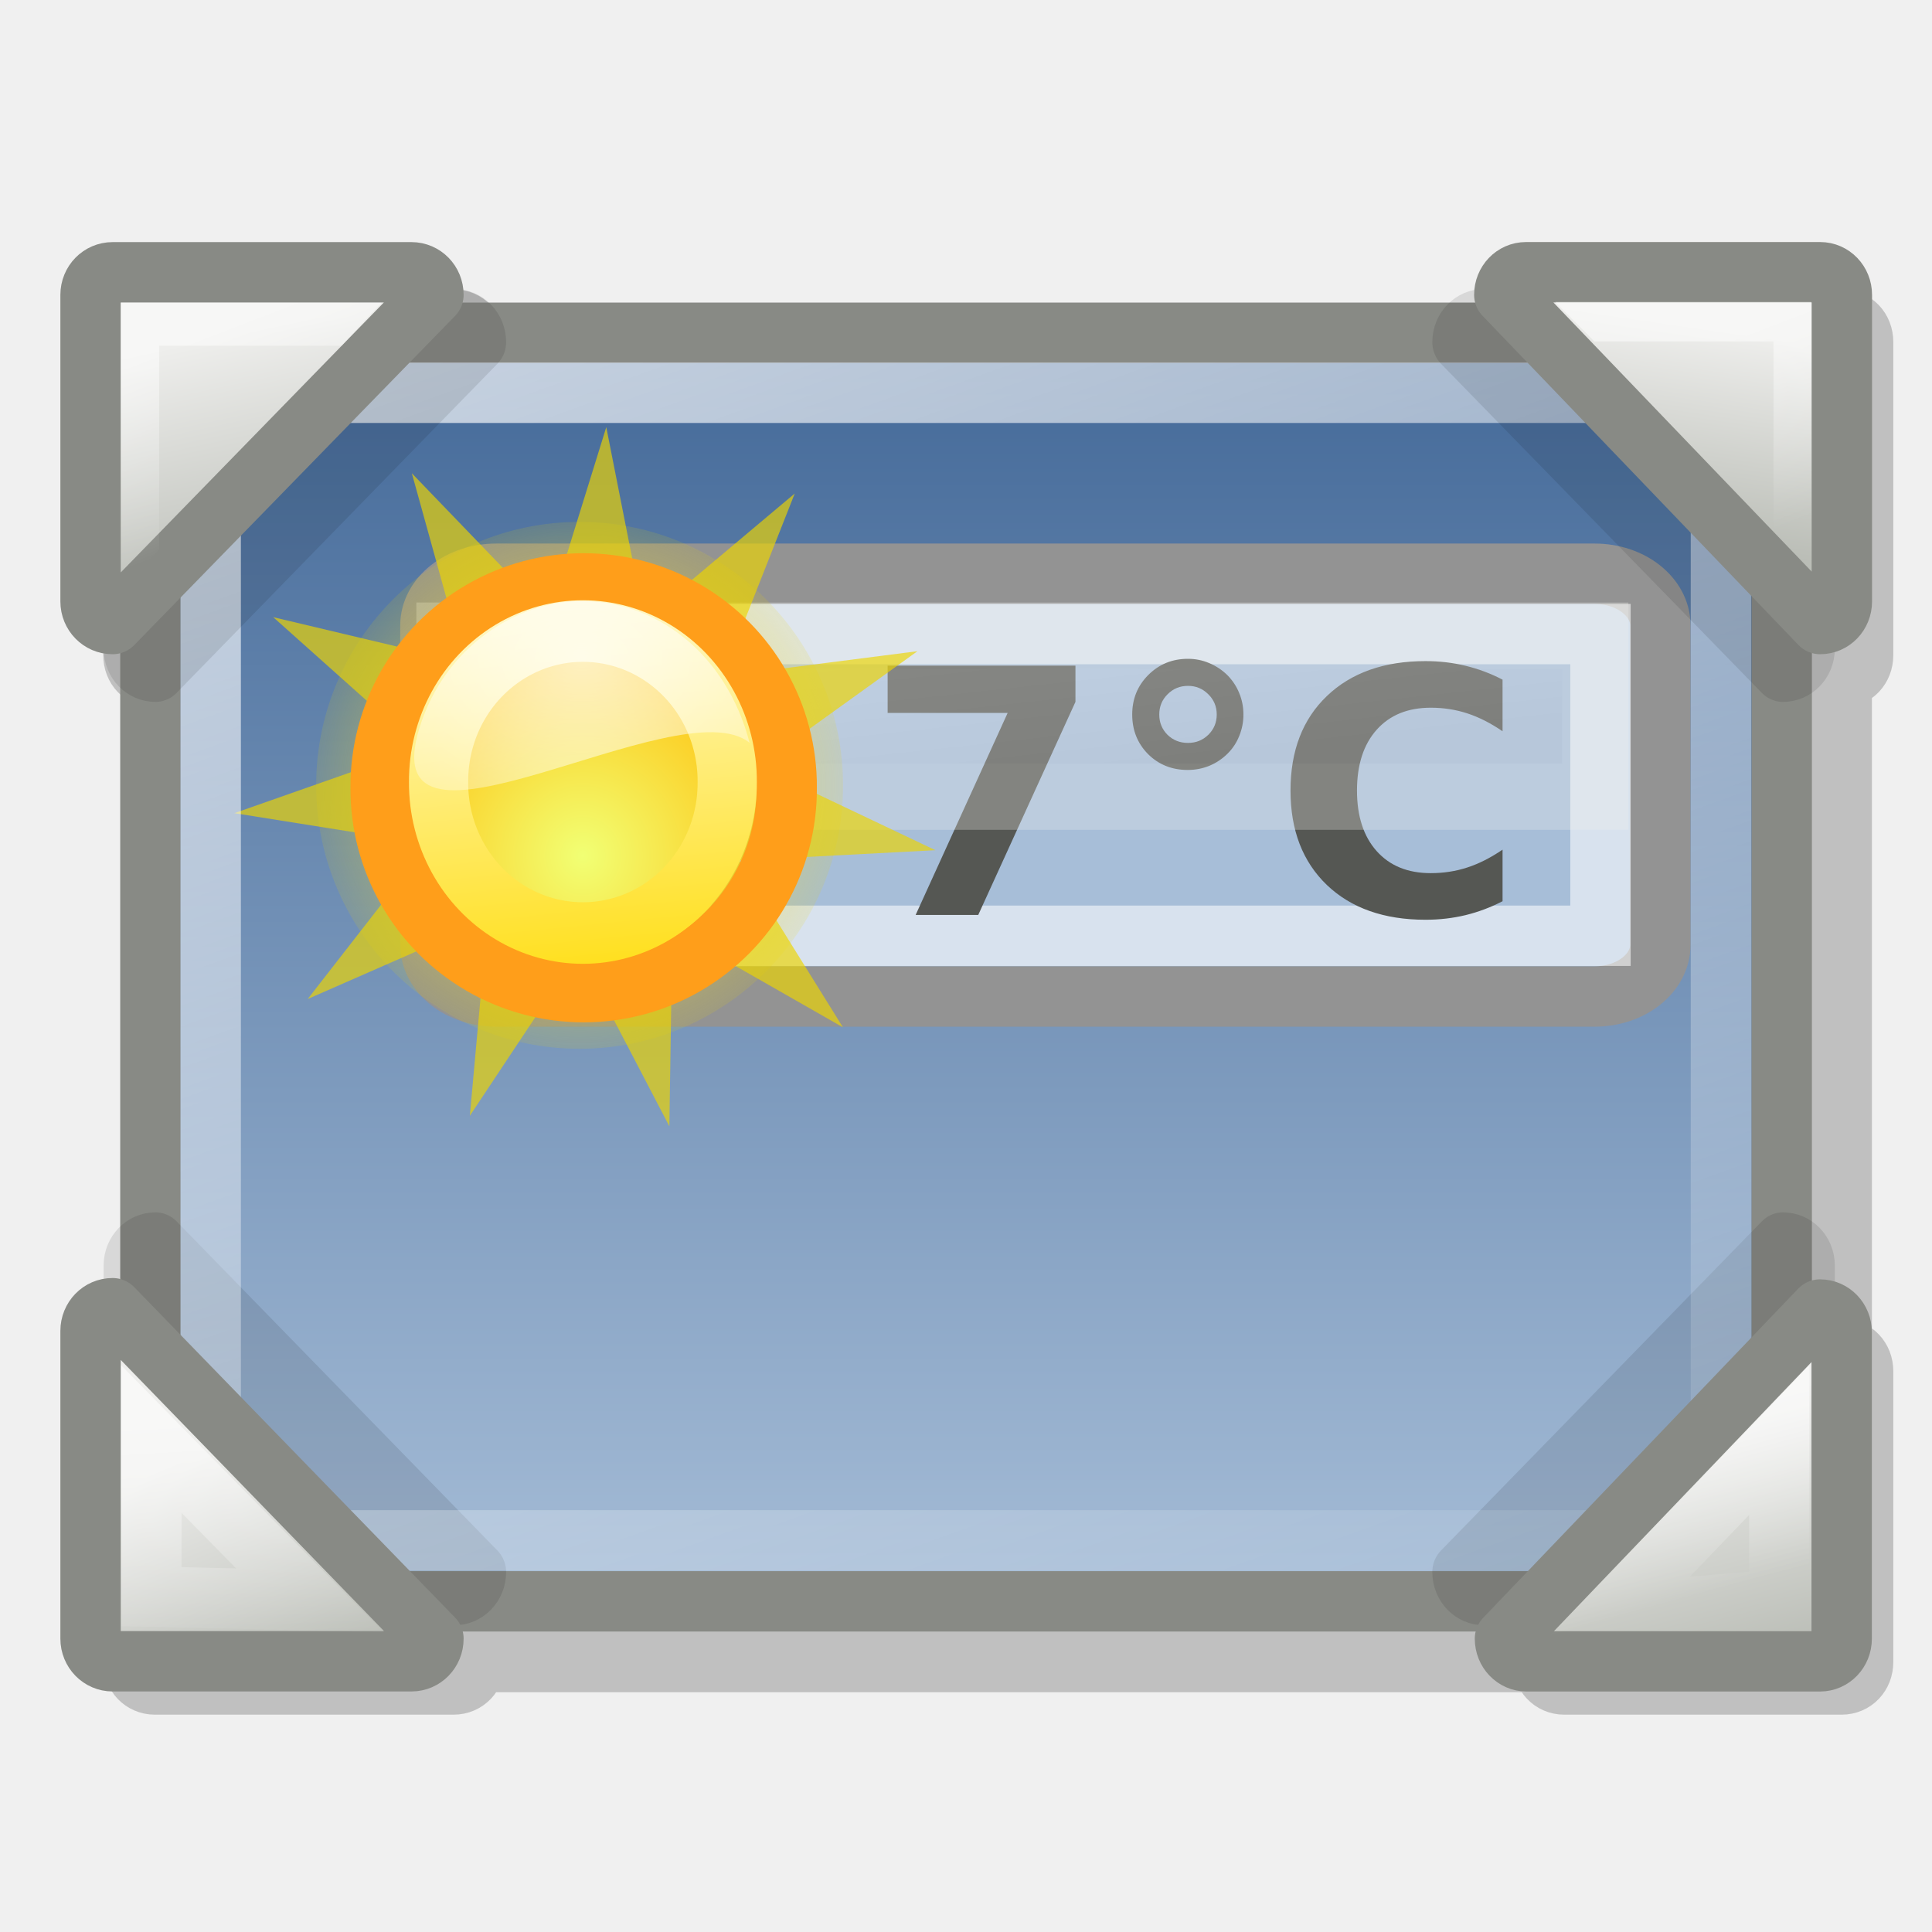
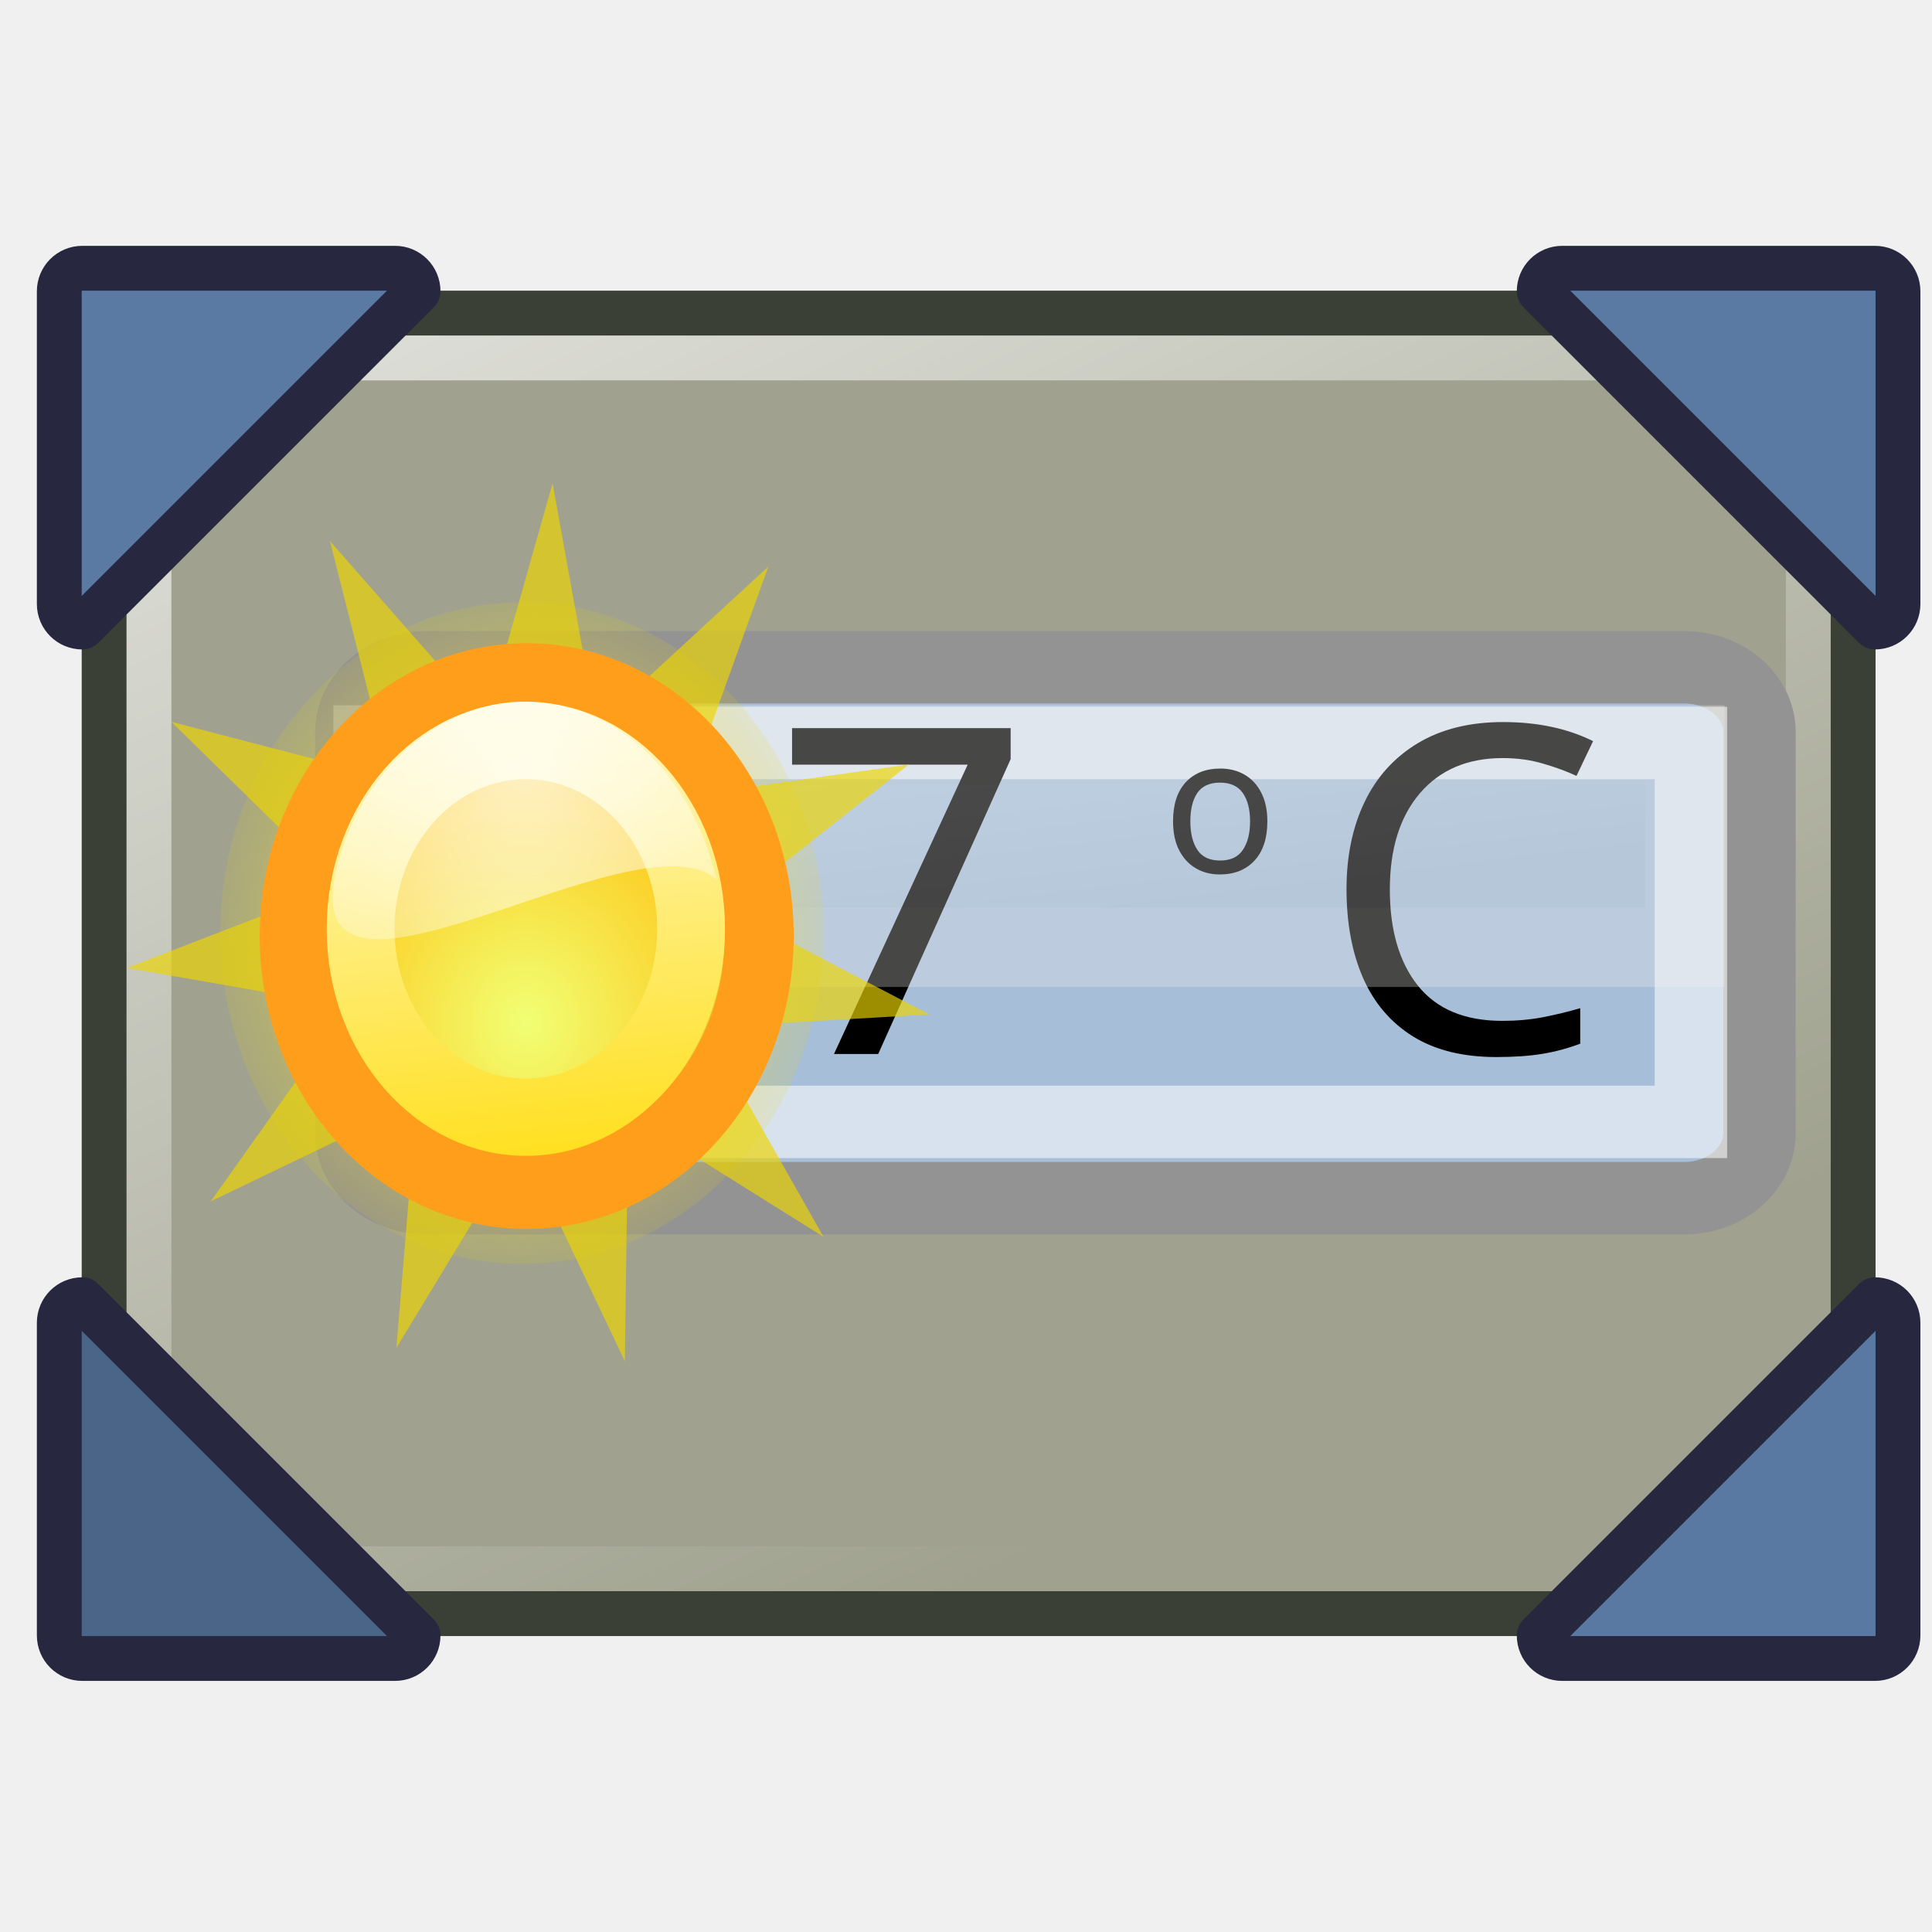
- <svg xmlns="http://www.w3.org/2000/svg" xmlns:xlink="http://www.w3.org/1999/xlink" width="32" height="32" id="svg11300" version="1.0">
+ <svg xmlns="http://www.w3.org/2000/svg" xmlns:xlink="http://www.w3.org/1999/xlink" width="48" height="48" id="svg11300" version="1.0">
  <defs id="defs3">
-     <linearGradient id="linearGradient4376">
-       <stop style="stop-color:#babdb6;stop-opacity:1" offset="0" id="stop4378" />
-       <stop style="stop-color:#eeeeec;stop-opacity:1" offset="1" id="stop4380" />
-     </linearGradient>
-     <linearGradient id="linearGradient3678">
-       <stop id="stop3680" offset="0" style="stop-color:white;stop-opacity:1;" />
-       <stop id="stop3682" offset="1" style="stop-color:white;stop-opacity:0;" />
-     </linearGradient>
-     <linearGradient id="linearGradient5502">
-       <stop id="stop5504" offset="0" style="stop-color:white;stop-opacity:1;" />
-       <stop id="stop5506" offset="1" style="stop-color:white;stop-opacity:0;" />
-     </linearGradient>
-     <linearGradient id="linearGradient5526">
-       <stop id="stop5528" offset="0" style="stop-color:white;stop-opacity:1;" />
-       <stop id="stop5530" offset="1" style="stop-color:white;stop-opacity:0;" />
-     </linearGradient>
-     <linearGradient id="linearGradient5534">
-       <stop id="stop5536" offset="0" style="stop-color:white;stop-opacity:1;" />
-       <stop id="stop5538" offset="1" style="stop-color:white;stop-opacity:0;" />
-     </linearGradient>
-     <linearGradient id="linearGradient2853">
-       <stop id="stop2855" offset="0" style="stop-color:#416797;stop-opacity:1;" />
-       <stop id="stop2857" offset="1" style="stop-color:#a7bed8;stop-opacity:1;" />
-     </linearGradient>
    <linearGradient id="linearGradient5150">
      <stop style="stop-color:white;stop-opacity:1;" offset="0" id="stop5152" />
      <stop style="stop-color:white;stop-opacity:0;" offset="1" id="stop5154" />
    </linearGradient>
    <linearGradient id="linearGradient5142">
      <stop style="stop-color:#f1ff74;stop-opacity:1;" offset="0" id="stop5144" />
      <stop style="stop-color:#ffc10f;stop-opacity:1;" offset="1" id="stop5146" />
    </linearGradient>
    <linearGradient id="linearGradient5134">
      <stop style="stop-color:#ffdf1a;stop-opacity:1;" offset="0" id="stop5136" />
      <stop style="stop-color:#fff9ce;stop-opacity:1;" offset="1" id="stop5138" />
    </linearGradient>
    <linearGradient id="linearGradient5125">
      <stop style="stop-color:#ffc10f;stop-opacity:1;" offset="0" id="stop5127" />
      <stop style="stop-color:#ffc10f;stop-opacity:0;" offset="1" id="stop5129" />
    </linearGradient>
    <linearGradient id="linearGradient5101">
      <stop style="stop-color:white;stop-opacity:1;" offset="0" id="stop5103" />
      <stop style="stop-color:#edd400;stop-opacity:0.126;" offset="1" id="stop5105" />
    </linearGradient>
    <linearGradient id="linearGradient6732">
      <stop style="stop-color:#ffffff;stop-opacity:1;" offset="0" id="stop6734" />
      <stop style="stop-color:#dddddd;stop-opacity:1;" offset="1" id="stop6736" />
    </linearGradient>
    <linearGradient id="linearGradient2959" gradientTransform="scale(1.203458,0.8309385)" x1="1.706" y1="28.281" x2="39.014" y2="28.281" gradientUnits="userSpaceOnUse">
      <stop style="stop-color:#416797;stop-opacity:1;" offset="0" id="stop2961" />
      <stop style="stop-color:#a7bed8;stop-opacity:1;" offset="1" id="stop2963" />
    </linearGradient>
-     <linearGradient xlink:href="#linearGradient5502" id="linearGradient8315" gradientUnits="userSpaceOnUse" gradientTransform="matrix(0.6363876,0,0,-0.7095286,9.08371e-2,32.6878)" x1="3.87" y1="37.711" x2="5.318" y2="33.517" />
-     <linearGradient xlink:href="#linearGradient5534" id="linearGradient8318" gradientUnits="userSpaceOnUse" gradientTransform="matrix(0,-0.7282899,0.6968062,0,3.00313,28.96231)" x1="7.313" y1="37" x2="3.938" y2="37.875" />
-     <linearGradient xlink:href="#linearGradient4376" id="linearGradient8321" gradientUnits="userSpaceOnUse" gradientTransform="matrix(0.6970464,0,0,0.7282899,-0.5150575,-1.250852)" x1="43.75" y1="39.188" x2="42.375" y2="33.5" />
-     <linearGradient xlink:href="#linearGradient5502" id="linearGradient8325" gradientUnits="userSpaceOnUse" gradientTransform="matrix(-0.6251815,0,0,-0.6541332,31.87555,30.51193)" x1="5.549" y1="37.843" x2="3.86" y2="33.251" />
-     <linearGradient xlink:href="#linearGradient4376" id="linearGradient8328" gradientUnits="userSpaceOnUse" gradientTransform="matrix(0.6988542,0,0,0.7282899,-0.5920886,-1.681094)" x1="41.375" y1="14.75" x2="42.062" y2="9.875" />
-     <linearGradient xlink:href="#linearGradient4376" id="linearGradient8331" gradientUnits="userSpaceOnUse" gradientTransform="matrix(0.7099133,0,0,0.7282899,-0.9846965,-1.68085)" x1="7.5" y1="15.75" x2="6.312" y2="10" />
-     <linearGradient xlink:href="#linearGradient5526" id="linearGradient8337" gradientUnits="userSpaceOnUse" gradientTransform="matrix(0.7099133,0,0,0.7282899,-0.2435332,-1.266477)" x1="3.875" y1="33.875" x2="4.188" y2="39.375" />
-     <linearGradient xlink:href="#linearGradient4376" id="linearGradient8340" gradientUnits="userSpaceOnUse" gradientTransform="matrix(0.7099133,0,0,0.7310473,-0.9846965,-1.360063)" x1="9.563" y1="39.313" x2="7.5" y2="34.188" />
-     <linearGradient xlink:href="#linearGradient3678" id="linearGradient8348" gradientUnits="userSpaceOnUse" gradientTransform="matrix(0.6760611,0,0,0.7039813,0.4478639,-0.8862362)" x1="4.625" y1="-7.625" x2="23.875" y2="47.75" />
-     <linearGradient xlink:href="#linearGradient2853" id="linearGradient8355" gradientUnits="userSpaceOnUse" gradientTransform="matrix(0.6928211,0,0,0.7245164,38.05494,-0.5967502)" x1="-31.832" y1="7.931" x2="-31.832" y2="37.931" />
-     <radialGradient xlink:href="#linearGradient5101" id="radialGradient8377" gradientUnits="userSpaceOnUse" cx="23.143" cy="24.286" fx="23.143" fy="24.286" r="23.143" />
-     <radialGradient xlink:href="#linearGradient5125" id="radialGradient8379" gradientUnits="userSpaceOnUse" cx="23.071" cy="23.143" fx="23.071" fy="23.143" r="22.825" />
-     <radialGradient xlink:href="#linearGradient5142" id="radialGradient8381" gradientUnits="userSpaceOnUse" gradientTransform="matrix(1.421498,0,0,1.421498,-9.724552,-9.754659)" cx="23.071" cy="30.798" fx="23.071" fy="30.798" r="22.856" />
-     <linearGradient xlink:href="#linearGradient5134" id="linearGradient8383" gradientUnits="userSpaceOnUse" x1="20.909" y1="52.222" x2="15.423" y2="-4.33" />
-     <radialGradient xlink:href="#linearGradient5150" id="radialGradient8388" gradientUnits="userSpaceOnUse" gradientTransform="matrix(0,-0.332654,0.4731049,0,-2.482317,19.31049)" cx="25.245" cy="25.619" fx="25.245" fy="25.619" r="14.76" />
-     <linearGradient xlink:href="#linearGradient6732" id="linearGradient8395" gradientUnits="userSpaceOnUse" gradientTransform="matrix(0.5024065,0,0,8.7637262e-2,4.720593,9.389337)" x1="16.25" y1="12.25" x2="31.5" y2="36.625" />
-     <linearGradient xlink:href="#linearGradient2959" id="linearGradient8399" gradientUnits="userSpaceOnUse" gradientTransform="matrix(0.4583214,0,0,0.2167488,5.969771,7.937259)" x1="93.622" y1="-14.691" x2="93.872" y2="-4.644" />
-     <linearGradient xlink:href="#linearGradient2959" id="linearGradient8402" gradientUnits="userSpaceOnUse" gradientTransform="matrix(0.4640761,0,0,0.2333924,5.944498,7.51939)" x1="93.622" y1="-14.691" x2="93.872" y2="-4.644" />
+     <radialGradient xlink:href="#linearGradient5101" id="radialGradient3534" gradientUnits="userSpaceOnUse" cx="23.143" cy="24.286" fx="23.143" fy="24.286" r="23.143" />
+     <radialGradient xlink:href="#linearGradient5125" id="radialGradient3536" gradientUnits="userSpaceOnUse" cx="23.071" cy="23.143" fx="23.071" fy="23.143" r="22.825" />
+     <radialGradient xlink:href="#linearGradient5142" id="radialGradient3538" gradientUnits="userSpaceOnUse" gradientTransform="matrix(1.421498,0,0,1.421498,-9.724552,-9.754659)" cx="23.071" cy="30.798" fx="23.071" fy="30.798" r="22.856" />
+     <linearGradient xlink:href="#linearGradient5134" id="linearGradient3540" gradientUnits="userSpaceOnUse" x1="20.909" y1="52.222" x2="15.423" y2="-4.33" />
+     <radialGradient xlink:href="#linearGradient5150" id="radialGradient3624" gradientUnits="userSpaceOnUse" gradientTransform="matrix(0,-0.6266572,0.8124975,0,-7.779487,19.0532)" cx="25.245" cy="25.619" fx="25.245" fy="25.619" r="14.76" />
+     <linearGradient xlink:href="#linearGradient6732" id="linearGradient3631" gradientUnits="userSpaceOnUse" gradientTransform="matrix(0.8628193,0,0,0.165092,4.590589,0.3636058)" x1="16.25" y1="12.25" x2="31.5" y2="36.625" />
+     <linearGradient xlink:href="#linearGradient2959" id="linearGradient3635" gradientUnits="userSpaceOnUse" gradientTransform="matrix(0.7871087,0,0,0.4083138,6.7359,-2.371838)" x1="93.622" y1="-14.691" x2="93.872" y2="-4.644" />
+     <linearGradient xlink:href="#linearGradient2959" id="linearGradient3638" gradientUnits="userSpaceOnUse" gradientTransform="matrix(0.7969917,0,0,0.4396672,6.692478,-3.15901)" x1="93.622" y1="-14.691" x2="93.872" y2="-4.644" />
+     <linearGradient xlink:href="#linearGradient3678" id="linearGradient3684" x1="4.625" y1="-7.625" x2="25.622" y2="36.572" gradientUnits="userSpaceOnUse" gradientTransform="translate(1,0)" />
+     <linearGradient id="linearGradient3678">
+       <stop style="stop-color: white; stop-opacity: 1;" offset="0" id="stop3680" />
+       <stop style="stop-color: white; stop-opacity: 0;" offset="1" id="stop3682" />
+     </linearGradient>
+     <radialGradient xlink:href="#linearGradient5150" id="radialGradient3014" gradientUnits="userSpaceOnUse" gradientTransform="matrix(0,-0.6266572,0.8124975,0,-7.779487,19.0532)" cx="25.245" cy="25.619" fx="25.245" fy="25.619" r="14.76" />
+     <linearGradient xlink:href="#linearGradient6732" id="linearGradient3021" gradientUnits="userSpaceOnUse" gradientTransform="matrix(0.8628193,0,0,0.165092,4.590589,0.3636058)" x1="16.25" y1="12.25" x2="31.5" y2="36.625" />
+     <linearGradient xlink:href="#linearGradient2959" id="linearGradient3025" gradientUnits="userSpaceOnUse" gradientTransform="matrix(0.7871087,0,0,0.4083138,6.7359,-2.371838)" x1="93.622" y1="-14.691" x2="93.872" y2="-4.644" />
+     <linearGradient xlink:href="#linearGradient2959" id="linearGradient3028" gradientUnits="userSpaceOnUse" gradientTransform="matrix(0.7969917,0,0,0.4396672,6.692478,-3.15901)" x1="93.622" y1="-14.691" x2="93.872" y2="-4.644" />
  </defs>
-   <g id="layer1">
-     <g id="layer6" transform="translate(-42.70823,29.56337)" />
-     <g style="display:inline" id="g6461" transform="translate(-42.70823,29.56337)" />
-     <g id="g2637" style="display:inline" transform="translate(-54.97336,77.06336)" />
-     <g id="g8261" transform="translate(-40.13776,33.85869)" />
-     <g style="display:inline" id="g8263" transform="translate(-40.13776,33.85869)" />
-     <g id="g8265" style="display:inline" transform="translate(-52.40289,81.35868)" />
-     <path d="M 2.564,5.293 C 2.362,5.293 2.21,5.453 2.21,5.664 L 2.21,10.852 C 2.21,11.063 2.362,11.223 2.564,11.223 L 2.917,10.852 L 2.917,22.711 L 2.564,22.341 C 2.362,22.341 2.21,22.501 2.21,22.711 L 2.21,27.529 C 2.21,27.74 2.362,27.9 2.564,27.9 L 7.515,27.9 C 7.717,27.9 7.869,27.74 7.869,27.529 L 7.515,27.529 L 25.907,27.529 L 25.554,27.529 C 25.554,27.74 25.706,27.9 25.907,27.9 L 30.505,27.9 C 30.707,27.9 30.859,27.74 30.859,27.529 L 30.859,22.711 C 30.859,22.501 30.707,22.341 30.505,22.341 L 30.505,22.711 L 30.505,10.852 L 30.505,11.223 C 30.707,11.223 30.859,11.063 30.859,10.852 L 30.859,5.664 C 30.859,5.453 30.707,5.293 30.505,5.293 L 25.907,5.293 C 25.706,5.293 25.554,5.453 25.554,5.664 L 25.907,6.034 L 7.515,6.034 L 7.869,5.664 C 7.869,5.453 7.717,5.293 7.515,5.293 L 2.564,5.293 z" id="path8196" style="opacity:0.2;fill:#000000;fill-opacity:1;fill-rule:nonzero;stroke:#000000;stroke-width:1;stroke-linecap:round;stroke-linejoin:round;marker:none;marker-start:none;marker-mid:none;marker-end:none;stroke-miterlimit:4;stroke-dasharray:none;stroke-dashoffset:1.2;stroke-opacity:1;visibility:visible;display:inline;overflow:visible" />
-     <rect width="27.02" height="21.011" x="2.491" y="5.512" id="rect8198" style="fill:url(#linearGradient8355);fill-opacity:1;fill-rule:nonzero;stroke:#888a85;stroke-width:1;stroke-linecap:round;stroke-linejoin:round;marker:none;marker-start:none;marker-mid:none;marker-end:none;stroke-miterlimit:4;stroke-dasharray:none;stroke-dashoffset:1.2;stroke-opacity:1;visibility:visible;display:inline;overflow:visible" />
-     <g transform="matrix(-0.7099133,0,0,-0.7282897,32.38123,33.33205)" id="g8200" style="opacity:0.1;display:inline">
-       <path d="M 11.5,10.014 L 4.014,17.5 C 3.729,17.5 3.5,17.271 3.5,16.986 L 3.5,10.014 C 3.5,9.729 3.729,9.5 4.014,9.5 L 10.986,9.5 C 11.271,9.5 11.5,9.729 11.5,10.014 z" id="path8202" style="fill:#000000;fill-opacity:1;fill-rule:nonzero;stroke:#000000;stroke-width:1.391;stroke-linecap:round;stroke-linejoin:round;marker:none;marker-start:none;marker-mid:none;marker-end:none;stroke-miterlimit:4;stroke-dashoffset:1.2;stroke-opacity:1;visibility:visible;display:inline;overflow:visible" />
-       <path d="M 41.986,17.5 L 34.5,10.014 C 34.5,9.729 34.729,9.5 35.014,9.5 L 41.986,9.5 C 42.271,9.5 42.5,9.729 42.5,10.014 L 42.5,16.986 C 42.5,17.271 42.271,17.5 41.986,17.5 z" id="path8204" style="fill:#000000;fill-opacity:1;fill-rule:nonzero;stroke:#000000;stroke-width:1.391;stroke-linecap:round;stroke-linejoin:round;marker:none;marker-start:none;marker-mid:none;marker-end:none;stroke-miterlimit:4;stroke-dashoffset:1.2;stroke-opacity:1;visibility:visible;display:inline;overflow:visible" />
+   <g id="layer1" transform="translate(0,16)">
+     <g id="layer6" transform="matrix(1.641164,0,0,1.641164,-73.21787,28.65799)" />
+     <g style="display:inline" id="g6461" transform="matrix(1.641164,0,0,1.641164,-73.21787,28.65799)" />
+     <g id="g2637" style="display:inline" transform="matrix(1.641164,0,0,1.641164,-93.34696,106.6133)" />
+     <g id="g8261" transform="matrix(1.641164,0,0,1.641164,-68.9993,35.7073)" />
+     <g style="display:inline" id="g8263" transform="matrix(1.641164,0,0,1.641164,-68.9993,35.7073)" />
+     <g id="g8265" style="display:inline" transform="matrix(1.641164,0,0,1.641164,-89.12839,113.6626)" />
+     <g transform="matrix(1.641164,0,0,1.641164,-70.9351,-74.56038)" id="g8230" />
+     <g transform="matrix(1.641164,0,0,1.641164,-70.9351,-74.56038)" id="g8232" style="display:inline" />
+     <g transform="matrix(1.641164,0,0,1.641164,-91.06419,3.394911)" id="g8234" style="display:inline" />
+     <g transform="matrix(1.641164,0,0,1.641164,-96.94851,-218.5983)" id="layer2" />
+     <g transform="matrix(1.114191,0,0,1.114191,-2.426655,-18.80584)" style="display:inline" id="g3335">
+       <rect y="9.5" x="4.5" height="29" width="39" id="rect1879" style="color:#000000;fill:#a0a28f;fill-opacity:1;fill-rule:nonzero;stroke:#3b4037;stroke-width:1;stroke-linecap:round;stroke-linejoin:round;stroke-miterlimit:4;stroke-opacity:1;stroke-dasharray:none;stroke-dashoffset:1.2;marker:none;visibility:visible;display:inline;overflow:visible" />
+       <rect y="10.5" x="5.5" height="27" width="37" id="rect3674" style="color:#000000;fill:none;stroke:url(#linearGradient3684);stroke-width:1;stroke-linecap:round;stroke-linejoin:round;stroke-miterlimit:4;stroke-opacity:1;stroke-dasharray:none;stroke-dashoffset:1.2;marker:none;visibility:visible;display:inline;overflow:visible" />
+       <path id="rect2768" d="m 4.014,31.5 7.486,7.486 c 0,0.285 -0.229,0.514 -0.514,0.514 l -6.972,0 c -0.285,0 -0.514,-0.229 -0.514,-0.514 l 0,-6.972 c 0,-0.285 0.229,-0.514 0.514,-0.514 z" style="color:#000000;fill:#4a6588;fill-opacity:1;fill-rule:nonzero;stroke:#272840;stroke-width:1;stroke-linecap:round;stroke-linejoin:round;stroke-miterlimit:4;stroke-opacity:1;stroke-dashoffset:1.2;marker:none;visibility:visible;display:inline;overflow:visible" />
+       <path id="path4583" d="M 11.5,9.014 4.014,16.5 C 3.729,16.5 3.5,16.271 3.5,15.986 l 0,-6.972 C 3.5,8.729 3.729,8.5 4.014,8.5 l 6.972,0 c 0.285,0 0.514,0.229 0.514,0.514 z" style="color:#000000;fill:#5a7aa4;fill-opacity:1;fill-rule:nonzero;stroke:#272840;stroke-width:1;stroke-linecap:round;stroke-linejoin:round;stroke-miterlimit:4;stroke-opacity:1;stroke-dashoffset:1.2;marker:none;visibility:visible;display:inline;overflow:visible" />
+       <path id="path4589" d="M 43.986,16.5 36.5,9.014 c 0,-0.285 0.229,-0.514 0.514,-0.514 l 6.972,0 C 44.271,8.5 44.5,8.729 44.5,9.014 l 0,6.972 c 0,0.285 -0.229,0.514 -0.514,0.514 z" style="color:#000000;fill:#5a7aa4;fill-opacity:1;fill-rule:nonzero;stroke:#272840;stroke-width:1;stroke-linecap:round;stroke-linejoin:round;stroke-miterlimit:4;stroke-opacity:1;stroke-dashoffset:1.2;marker:none;visibility:visible;display:inline;overflow:visible" />
+       <path id="path4595" d="m 36.5,38.986 7.486,-7.486 c 0.285,0 0.514,0.229 0.514,0.514 l 0,6.972 c 0,0.285 -0.229,0.514 -0.514,0.514 l -6.972,0 c -0.285,0 -0.514,-0.229 -0.514,-0.514 z" style="color:#000000;fill:#5979a3;fill-opacity:1;fill-rule:nonzero;stroke:#272840;stroke-width:1;stroke-linecap:round;stroke-linejoin:round;stroke-miterlimit:4;stroke-opacity:1;stroke-dashoffset:1.2;marker:none;visibility:visible;display:inline;overflow:visible" />
    </g>
-     <rect ry="0.858" rx="1.088" y="9.503" x="7.129" height="7.002" width="20.372" id="rect5857" style="fill:url(#linearGradient8402);fill-opacity:1;fill-rule:evenodd;stroke:#939393;stroke-width:1;stroke-linecap:butt;stroke-linejoin:miter;marker:none;marker-start:none;marker-mid:none;marker-end:none;stroke-miterlimit:4;stroke-dasharray:none;stroke-dashoffset:0;stroke-opacity:1;visibility:visible;display:inline;overflow:visible" />
-     <rect style="fill:url(#linearGradient8399);fill-opacity:1;fill-rule:evenodd;stroke:#ffffff;stroke-width:1;stroke-linecap:butt;stroke-linejoin:miter;marker:none;marker-start:none;marker-mid:none;marker-end:none;stroke-miterlimit:4;stroke-dasharray:none;stroke-dashoffset:0;stroke-opacity:0.562;visibility:visible;display:inline;overflow:visible" id="rect6740" width="18.335" height="4.997" x="8.174" y="10.502" />
-     <path id="flowRoot3043" d="M 14.702,11.025 L 17.813,11.025 L 17.813,11.625 L 16.203,15.154 L 15.166,15.154 L 16.69,11.808 L 14.702,11.808 L 14.702,11.025 M 19.677,11.36 C 19.544,11.36 19.432,11.406 19.34,11.498 C 19.247,11.59 19.201,11.702 19.201,11.835 C 19.201,11.968 19.247,12.079 19.337,12.17 C 19.429,12.26 19.542,12.305 19.677,12.305 C 19.81,12.305 19.922,12.26 20.014,12.17 C 20.107,12.078 20.153,11.966 20.153,11.835 C 20.153,11.702 20.106,11.59 20.012,11.498 C 19.919,11.406 19.808,11.36 19.677,11.36 M 19.677,10.912 C 19.799,10.912 19.916,10.935 20.028,10.983 C 20.141,11.03 20.241,11.096 20.33,11.183 C 20.416,11.271 20.482,11.371 20.526,11.481 C 20.572,11.592 20.595,11.71 20.595,11.835 C 20.595,11.959 20.572,12.077 20.526,12.189 C 20.482,12.3 20.418,12.397 20.335,12.48 C 20.247,12.568 20.145,12.636 20.031,12.684 C 19.917,12.73 19.797,12.753 19.672,12.753 C 19.412,12.753 19.193,12.666 19.016,12.491 C 18.841,12.314 18.753,12.095 18.753,11.835 C 18.753,11.575 18.842,11.357 19.019,11.18 C 19.198,11.001 19.417,10.912 19.677,10.912 M 24.887,14.927 C 24.692,15.028 24.488,15.105 24.276,15.157 C 24.064,15.208 23.843,15.234 23.612,15.234 C 22.925,15.234 22.38,15.042 21.978,14.659 C 21.576,14.273 21.375,13.752 21.375,13.094 C 21.375,12.433 21.576,11.912 21.978,11.528 C 22.38,11.143 22.925,10.95 23.612,10.95 C 23.843,10.95 24.064,10.976 24.276,11.028 C 24.488,11.079 24.692,11.156 24.887,11.257 L 24.887,12.112 C 24.69,11.977 24.496,11.879 24.304,11.816 C 24.112,11.753 23.91,11.722 23.698,11.722 C 23.318,11.722 23.02,11.843 22.802,12.087 C 22.585,12.33 22.476,12.666 22.476,13.094 C 22.476,13.519 22.585,13.854 22.802,14.097 C 23.02,14.341 23.318,14.462 23.698,14.462 C 23.91,14.462 24.112,14.431 24.304,14.368 C 24.496,14.306 24.69,14.207 24.887,14.073 L 24.887,14.927" style="fill:#555753;stroke-width:1.661;stroke-miterlimit:4;stroke-dasharray:none" />
-     <rect y="10.528" x="7.445" height="2.668" width="18.977" id="rect3032" style="opacity:0.298;fill:url(#linearGradient8395);fill-opacity:1;fill-rule:evenodd;stroke:#eeeeec;stroke-width:1.097;stroke-linecap:butt;stroke-linejoin:miter;marker:none;marker-start:none;marker-mid:none;marker-end:none;stroke-miterlimit:4;stroke-dasharray:none;stroke-dashoffset:0;stroke-opacity:1;visibility:visible;display:inline;overflow:visible" />
-     <path transform="matrix(0.1885456,0,0,0.1885418,5.236691,8.428914)" d="M 46.286,24.286 A 23.143,23.143 0 1 1 0,24.286 A 23.143,23.143 0 1 1 46.286,24.286 z" id="path4226" style="fill:url(#radialGradient8377);fill-opacity:1;fill-rule:evenodd;stroke:none;stroke-width:4.159;stroke-linecap:round;stroke-linejoin:miter;marker:none;marker-start:none;marker-mid:none;marker-end:none;stroke-miterlimit:4;stroke-dasharray:none;stroke-dashoffset:0;stroke-opacity:1;visibility:visible;display:inline;overflow:visible" />
-     <path transform="matrix(0.2210635,-7.5230364e-2,7.5231812e-2,0.2210589,2.798301,9.608403)" d="M 45.294,35.651 L 31.887,31.859 L 35.037,45.431 L 25.808,34.993 L 21.12,48.113 L 19,34.343 L 7.963,42.846 L 13.624,30.115 L -0.258,31.301 L 11.387,23.652 L -0.932,17.145 L 13,17.006 L 6.154,4.871 L 17.949,12.286 L 18.751,-1.624 L 24.665,10.991 L 32.86,-0.276 L 31.014,13.533 L 44,8.485 L 34.982,19.105 L 48.635,21.878 L 35.307,25.936 L 45.294,35.651 z" id="path5113" style="opacity:0.663;fill:#edd400;fill-opacity:1;fill-rule:evenodd;stroke:none;stroke-width:3.981;stroke-linecap:round;stroke-linejoin:miter;marker:none;marker-start:none;marker-mid:none;marker-end:none;stroke-miterlimit:4;stroke-dasharray:none;stroke-dashoffset:0;stroke-opacity:1;visibility:visible;display:inline;overflow:visible" />
-     <path transform="matrix(0.1518614,0,0,0.1518586,6.16385,9.53375)" d="M 45.214,23.143 A 22.143,22.143 0 1 1 0.929,23.143 A 22.143,22.143 0 1 1 45.214,23.143 z" id="path1314" style="fill:url(#radialGradient8379);fill-opacity:1;fill-rule:evenodd;stroke:#ff9e1a;stroke-width:6.585;stroke-linecap:butt;stroke-linejoin:round;marker:none;marker-start:none;marker-mid:none;marker-end:none;stroke-miterlimit:4;stroke-dasharray:none;stroke-dashoffset:0;stroke-opacity:1;visibility:visible;display:inline;overflow:visible" />
-     <path transform="matrix(0.1079561,0,0,0.1121875,7.164122,10.35678)" d="M 45.214,23.143 A 22.143,22.143 0 1 1 0.929,23.143 A 22.143,22.143 0 1 1 45.214,23.143 z" id="path2044" style="fill:url(#radialGradient8381);fill-opacity:1;fill-rule:evenodd;stroke:url(#linearGradient8383);stroke-width:9.087;stroke-linecap:butt;stroke-linejoin:round;marker:none;marker-start:none;marker-mid:none;marker-end:none;stroke-miterlimit:4;stroke-dasharray:none;stroke-dashoffset:0;stroke-opacity:1;visibility:visible;display:inline;overflow:visible" />
-     <path id="path2046" d="M 12.416,12.304 C 11.253,11.352 6.129,14.688 6.949,12.052 C 7.372,10.694 8.566,9.98 9.566,9.956 C 10.848,9.924 12.028,10.813 12.416,12.304 z" style="opacity:0.73;fill:url(#radialGradient8388);fill-opacity:1;fill-rule:evenodd;stroke:none;stroke-width:1;stroke-linecap:butt;stroke-linejoin:round;marker:none;marker-start:none;marker-mid:none;marker-end:none;stroke-miterlimit:4;stroke-dasharray:none;stroke-dashoffset:0;stroke-opacity:1;visibility:visible;display:inline;overflow:visible" />
-     <rect width="25.014" height="19.007" x="3.49" y="6.506" id="rect8206" style="fill:none;fill-opacity:1;fill-rule:nonzero;stroke:url(#linearGradient8348);stroke-width:1;stroke-linecap:round;stroke-linejoin:round;marker:none;marker-start:none;marker-mid:none;marker-end:none;stroke-miterlimit:4;stroke-dasharray:none;stroke-dashoffset:1.2;stroke-opacity:1;visibility:visible;display:inline;overflow:visible" />
-     <path d="M 1.865,21.668 L 7.179,27.141 C 7.179,27.349 7.017,27.516 6.815,27.516 L 1.865,27.516 C 1.663,27.516 1.5,27.349 1.5,27.141 L 1.5,22.044 C 1.5,21.835 1.663,21.668 1.865,21.668 z" id="path8208" style="fill:url(#linearGradient8340);fill-opacity:1;fill-rule:nonzero;stroke:#888a85;stroke-width:1;stroke-linecap:round;stroke-linejoin:round;marker:none;marker-start:none;marker-mid:none;marker-end:none;stroke-miterlimit:4;stroke-dashoffset:1.2;stroke-opacity:1;visibility:visible;display:inline;overflow:visible" />
-     <path d="M 2.507,23.836 L 2.507,26.445 L 5.132,26.507 L 2.507,23.836 z" id="path8210" style="opacity:0.6;fill:none;fill-opacity:1;fill-rule:nonzero;stroke:url(#linearGradient8337);stroke-width:1;stroke-linecap:round;stroke-linejoin:miter;marker:none;marker-start:none;marker-mid:none;marker-end:none;stroke-miterlimit:4;stroke-dasharray:none;stroke-dashoffset:1.2;stroke-opacity:1;visibility:visible;display:inline;overflow:visible" />
-     <g transform="matrix(0.7099133,0,0,0.7282897,-0.2747832,-1.625851)" id="g8212" style="opacity:0.1">
-       <path d="M 11.5,10.014 L 4.014,17.5 C 3.729,17.5 3.5,17.271 3.5,16.986 L 3.5,10.014 C 3.5,9.729 3.729,9.5 4.014,9.5 L 10.986,9.5 C 11.271,9.5 11.5,9.729 11.5,10.014 z" id="path8214" style="fill:#000000;fill-opacity:1;fill-rule:nonzero;stroke:#000000;stroke-width:1.391;stroke-linecap:round;stroke-linejoin:round;marker:none;marker-start:none;marker-mid:none;marker-end:none;stroke-miterlimit:4;stroke-dashoffset:1.2;stroke-opacity:1;visibility:visible;display:inline;overflow:visible" />
-       <path d="M 41.986,17.5 L 34.5,10.014 C 34.5,9.729 34.729,9.5 35.014,9.5 L 41.986,9.5 C 42.271,9.5 42.5,9.729 42.5,10.014 L 42.5,16.986 C 42.5,17.271 42.271,17.5 41.986,17.5 z" id="path8216" style="fill:#000000;fill-opacity:1;fill-rule:nonzero;stroke:#000000;stroke-width:1.391;stroke-linecap:round;stroke-linejoin:round;marker:none;marker-start:none;marker-mid:none;marker-end:none;stroke-miterlimit:4;stroke-dashoffset:1.2;stroke-opacity:1;visibility:visible;display:inline;overflow:visible" />
+     <rect ry="1.617" rx="1.868" y="0.578" x="8.728" height="13.19" width="34.986" id="rect5857" style="fill:url(#linearGradient3028);fill-opacity:1;fill-rule:evenodd;stroke:#939393;stroke-width:1.799;stroke-linecap:butt;stroke-linejoin:miter;stroke-miterlimit:4;stroke-opacity:1;stroke-dasharray:none;stroke-dashoffset:0;marker:none;visibility:visible;display:inline;overflow:visible" />
+     <rect style="fill:url(#linearGradient3025);fill-opacity:1;fill-rule:evenodd;stroke:#ffffff;stroke-width:1.799;stroke-linecap:butt;stroke-linejoin:miter;stroke-miterlimit:4;stroke-opacity:0.562;stroke-dasharray:none;stroke-dashoffset:0;marker:none;visibility:visible;display:inline;overflow:visible" id="rect6740" width="31.488" height="9.414" x="10.522" y="2.459" />
+     <g id="g3044" transform="matrix(0.2834716,0,0,0.2834716,25.95072,9.761431)">
+       <text id="text3030" y="1.502" x="-23.892" style="font-size:40px;font-style:normal;font-variant:normal;font-weight:normal;font-stretch:normal;text-align:start;line-height:125%;letter-spacing:0;word-spacing:0;writing-mode:lr-tb;text-anchor:start;fill:#000000;fill-opacity:1;stroke:none;font-family:Neuropol;-inkscape-font-specification:Neuropol" xml:space="preserve">
+         <tspan y="1.502" x="-23.892" id="tspan3032">7</tspan>
+       </text>
+       <text id="text3034" y="-14.409" x="10.343" style="font-size:16.674px;font-style:normal;font-variant:normal;font-weight:normal;font-stretch:normal;text-align:start;line-height:125%;letter-spacing:0;word-spacing:0;writing-mode:lr-tb;text-anchor:start;fill:#000000;fill-opacity:1;stroke:none;font-family:Neuropol;-inkscape-font-specification:Neuropol" xml:space="preserve">
+         <tspan y="-14.409" x="10.343" id="tspan3036">o</tspan>
+       </text>
+       <text id="text3038" y="1.362" x="24.033" style="font-size:40px;font-style:normal;font-variant:normal;font-weight:normal;font-stretch:normal;text-align:start;line-height:125%;letter-spacing:0;word-spacing:0;writing-mode:lr-tb;text-anchor:start;fill:#000000;fill-opacity:1;stroke:none;font-family:Neuropol;-inkscape-font-specification:Neuropol" xml:space="preserve">
+         <tspan y="1.362" x="24.033" id="tspan3040">C</tspan>
+       </text>
    </g>
-     <path d="M 7.179,4.884 L 1.865,10.336 C 1.663,10.336 1.5,10.169 1.5,9.962 L 1.5,4.884 C 1.5,4.676 1.663,4.51 1.865,4.51 L 6.815,4.51 C 7.017,4.51 7.179,4.676 7.179,4.884 z" id="path8218" style="fill:url(#linearGradient8331);fill-opacity:1;fill-rule:nonzero;stroke:#888a85;stroke-width:1;stroke-linecap:round;stroke-linejoin:round;marker:none;marker-start:none;marker-mid:none;marker-end:none;stroke-miterlimit:4;stroke-dashoffset:1.2;stroke-opacity:1;visibility:visible;display:inline;overflow:visible" />
-     <path d="M 30.148,10.336 L 24.916,4.884 C 24.916,4.676 25.076,4.509 25.275,4.509 L 30.148,4.509 C 30.347,4.509 30.507,4.676 30.507,4.884 L 30.507,9.962 C 30.507,10.169 30.347,10.336 30.148,10.336 z" id="path8220" style="fill:url(#linearGradient8328);fill-opacity:1;fill-rule:nonzero;stroke:#888a85;stroke-width:1;stroke-linecap:round;stroke-linejoin:round;marker:none;marker-start:none;marker-mid:none;marker-end:none;stroke-miterlimit:4;stroke-dashoffset:1.2;stroke-opacity:1;visibility:visible;display:inline;overflow:visible" />
-     <path d="M 25.76,5.001 L 26.308,5.553 L 26.405,5.655 L 27.265,5.655 L 29.375,5.655 L 29.375,7.863 L 29.375,8.762 L 29.473,8.864 L 30,9.437 L 30,8.639 L 30,5.328 L 30,5.001 L 29.687,5.001 L 26.522,5.001 L 25.76,5.001 z" id="path8222" style="opacity:0.5;fill:url(#linearGradient8325);fill-opacity:1;fill-rule:nonzero;stroke:none;stroke-width:1;stroke-linecap:round;stroke-linejoin:miter;marker:none;stroke-miterlimit:4;stroke-dashoffset:1.2;stroke-opacity:1;visibility:visible;display:inline;overflow:visible" />
-     <path d="M 24.927,27.142 L 30.145,21.69 C 30.344,21.69 30.504,21.857 30.504,22.064 L 30.504,27.142 C 30.504,27.35 30.344,27.517 30.145,27.517 L 25.285,27.517 C 25.087,27.517 24.927,27.35 24.927,27.142 z" id="path8224" style="fill:url(#linearGradient8321);fill-opacity:1;fill-rule:nonzero;stroke:#888a85;stroke-width:1;stroke-linecap:round;stroke-linejoin:round;marker:none;marker-start:none;marker-mid:none;marker-end:none;stroke-miterlimit:4;stroke-dashoffset:1.2;stroke-opacity:1;visibility:visible;display:inline;overflow:visible" />
-     <path d="M 26.709,26.726 L 29.471,26.491 L 29.471,23.851 L 26.709,26.726 z" id="path8226" style="opacity:0.6;fill:none;fill-opacity:1;fill-rule:nonzero;stroke:url(#linearGradient8318);stroke-width:1;stroke-linecap:round;stroke-linejoin:miter;marker:none;marker-start:none;marker-mid:none;marker-end:none;stroke-miterlimit:4;stroke-dasharray:none;stroke-dashoffset:1.2;stroke-opacity:1;visibility:visible;display:inline;overflow:visible" />
-     <path d="M 6.316,5.016 L 5.759,5.615 L 5.659,5.726 L 4.784,5.726 L 2.636,5.726 L 2.636,8.12 L 2.636,9.096 L 2.537,9.207 L 2,9.828 L 2,8.963 L 2,5.371 L 2,5.016 L 2.318,5.016 L 5.54,5.016 L 6.316,5.016 z" id="path8228" style="opacity:0.5;fill:url(#linearGradient8315);fill-opacity:1;fill-rule:nonzero;stroke:none;stroke-width:1;stroke-linecap:round;stroke-linejoin:miter;marker:none;stroke-miterlimit:4;stroke-dashoffset:1.2;stroke-opacity:1;visibility:visible;display:inline;overflow:visible" />
-     <g transform="translate(-41.31728,-33.33)" id="g8230" />
-     <g transform="translate(-41.31728,-33.33)" id="g8232" style="display:inline" />
-     <g transform="translate(-53.58241,14.16999)" id="g8234" style="display:inline" />
-     <g transform="translate(-57.16787,-121.0957)" id="layer2" />
+     <rect y="2.509" x="9.269" height="5.026" width="32.59" id="rect3032" style="opacity:0.298;fill:url(#linearGradient3021);fill-opacity:1;fill-rule:evenodd;stroke:#eeeeec;stroke-width:1.973;stroke-linecap:butt;stroke-linejoin:miter;stroke-miterlimit:4;stroke-opacity:1;stroke-dasharray:none;stroke-dashoffset:0;marker:none;visibility:visible;display:inline;overflow:visible" />
+     <path transform="matrix(0.3238031,0,0,0.3551771,5.476925,-1.445644)" d="m 46.286,24.286 a 23.143,23.143 0 1 1 -46.286,0 23.143,23.143 0 1 1 46.286,0 z" id="path4226" style="fill:url(#radialGradient3534);fill-opacity:1;fill-rule:evenodd;stroke:none;stroke-width:4.159;marker:none;visibility:visible;display:inline;overflow:visible" />
+     <path transform="matrix(0.3796484,-0.1417198,0.1292011,0.4164331,1.289304,0.7762926)" d="M 45.294,35.651 31.887,31.859 35.037,45.431 25.808,34.993 21.12,48.113 19,34.343 7.963,42.846 13.624,30.115 -0.258,31.301 11.387,23.652 -0.932,17.145 13,17.006 6.154,4.871 17.949,12.286 18.751,-1.624 24.665,10.991 32.86,-0.276 31.014,13.533 44,8.485 34.982,19.105 48.635,21.878 35.307,25.936 z" id="path5113" style="opacity:0.663;fill:#edd400;fill-opacity:1;fill-rule:evenodd;stroke:none;stroke-width:3.981;marker:none;visibility:visible;display:inline;overflow:visible" />
+     <path transform="matrix(0.2608026,0,0,0.2860729,7.069201,0.6356475)" d="m 45.214,23.143 a 22.143,22.143 0 1 1 -44.286,0 22.143,22.143 0 1 1 44.286,0 z" id="path1314" style="fill:url(#radialGradient3536);fill-opacity:1;fill-rule:evenodd;stroke:#ff9e1a;stroke-width:6.585;stroke-linecap:butt;stroke-linejoin:round;stroke-miterlimit:4;stroke-opacity:1;stroke-dasharray:none;stroke-dashoffset:0;marker:none;visibility:visible;display:inline;overflow:visible" />
+     <path transform="matrix(0.1854009,0,0,0.21134,8.787038,2.1861)" d="m 45.214,23.143 a 22.143,22.143 0 1 1 -44.286,0 22.143,22.143 0 1 1 44.286,0 z" id="path2044" style="fill:url(#radialGradient3538);fill-opacity:1;fill-rule:evenodd;stroke:url(#linearGradient3540);stroke-width:9.087;stroke-linecap:butt;stroke-linejoin:round;stroke-miterlimit:4;stroke-opacity:1;stroke-dasharray:none;stroke-dashoffset:0;marker:none;visibility:visible;display:inline;overflow:visible" />
+     <path id="path2046" d="M 17.806,5.854 C 15.808,4.061 7.009,10.346 8.418,5.38 9.144,2.822 11.194,1.477 12.912,1.431 c 2.201,-0.059 4.228,1.615 4.894,4.424 z" style="opacity:0.73;fill:url(#radialGradient3014);fill-opacity:1;fill-rule:evenodd;stroke:none;stroke-width:1;marker:none;visibility:visible;display:inline;overflow:visible" />
  </g>
</svg>
